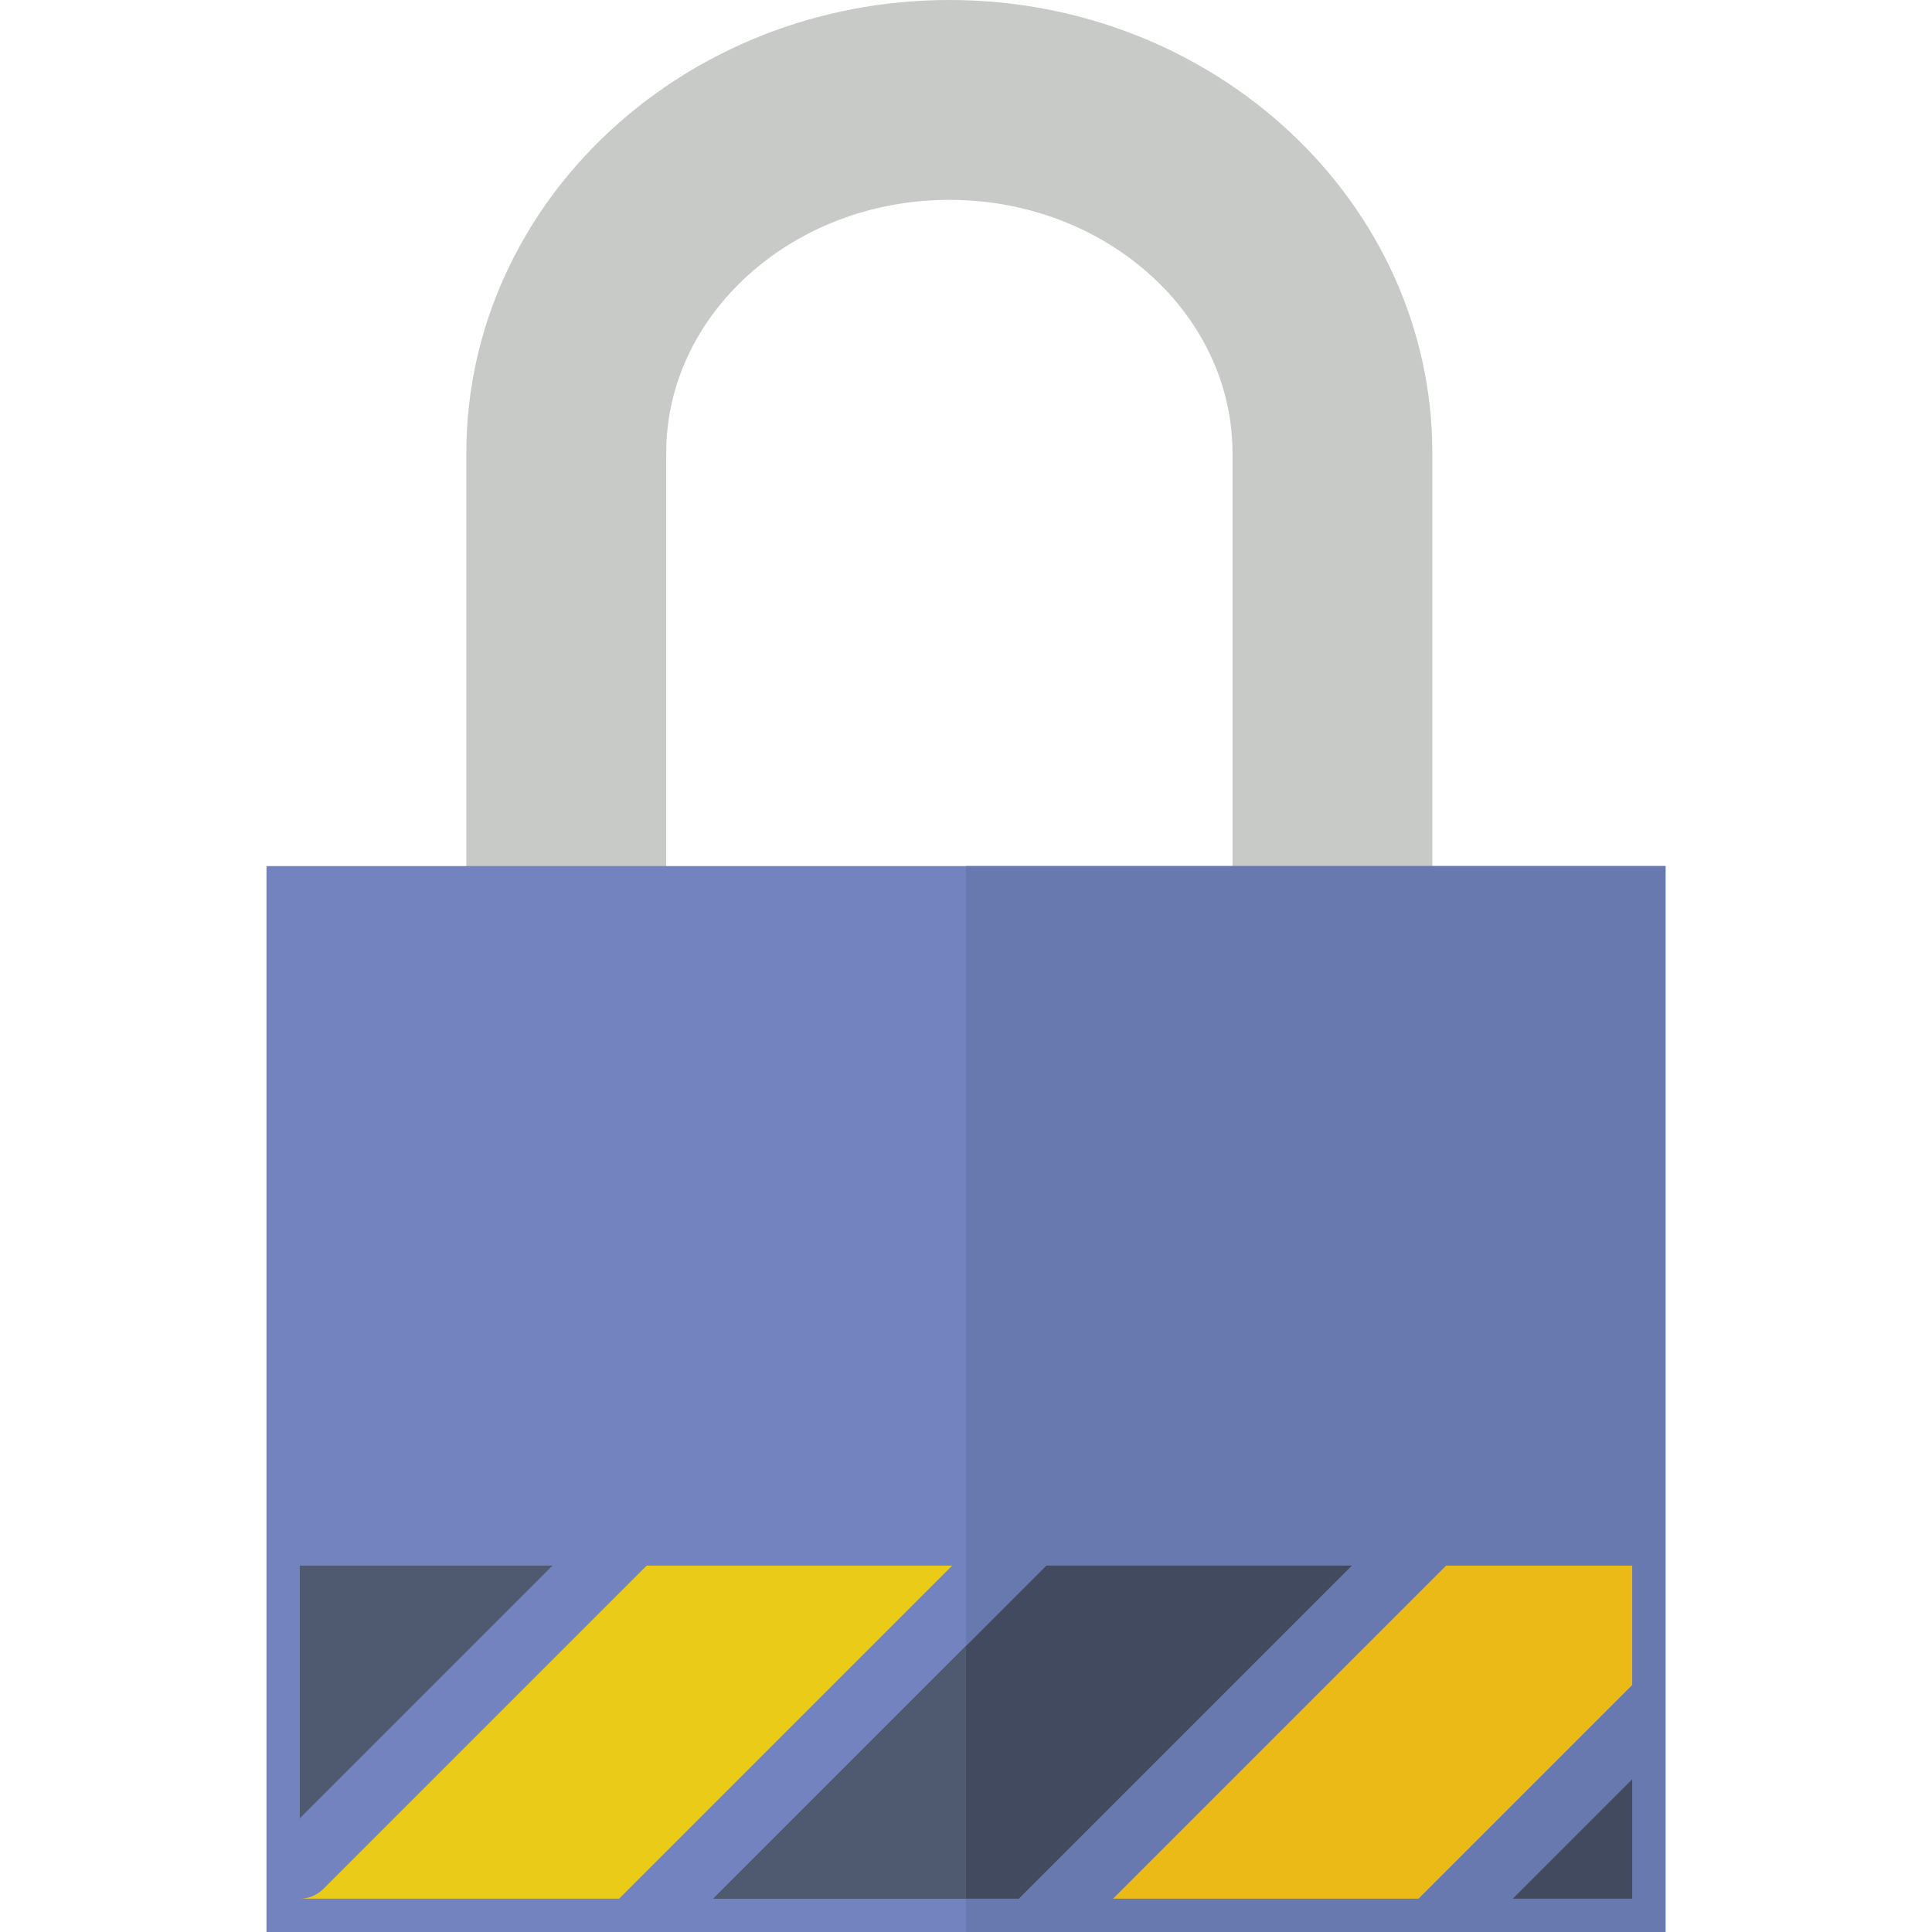
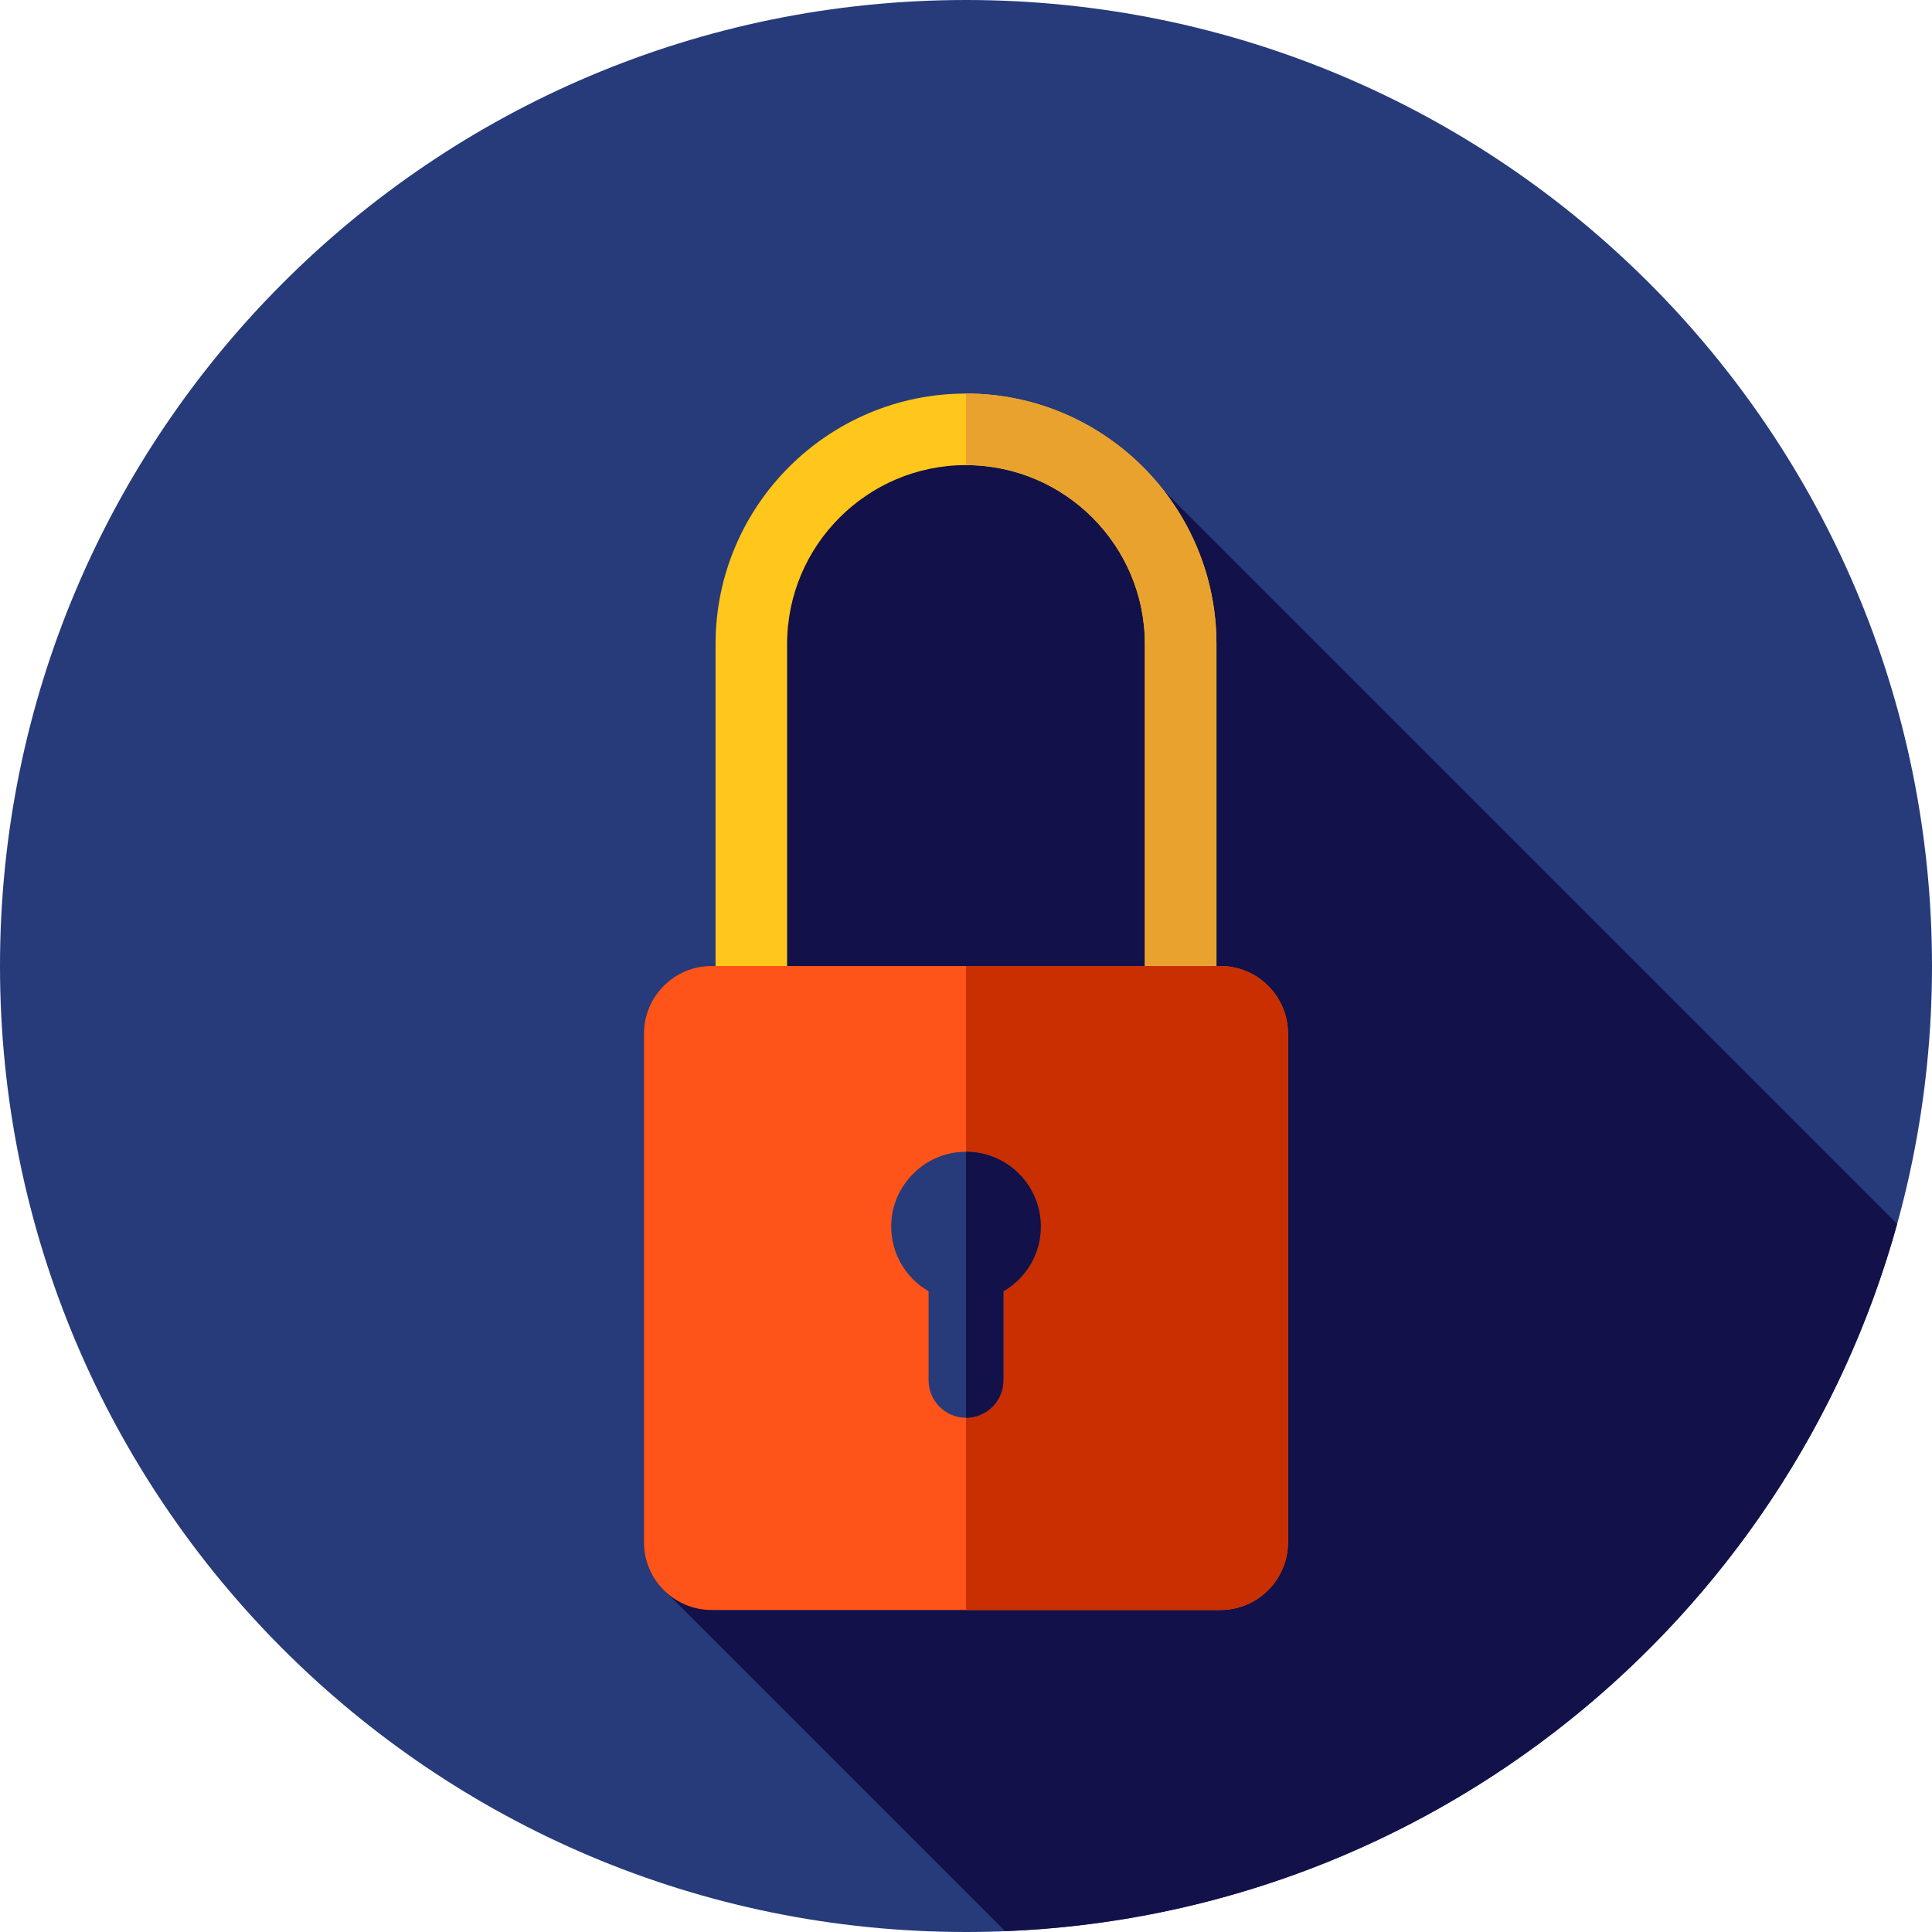
- <svg xmlns="http://www.w3.org/2000/svg" version="1.1" id="Capa_1" x="0px" y="0px" viewBox="0 0 58 58" style="enable-background:new 0 0 58 58;" xml:space="preserve">
-   <path style="fill:#C7CAC7;stroke:#C7CAC7;stroke-width:2;stroke-miterlimit:10;" d="M42,32H15V13.601C15,6.652,21.056,1,28.5,1  S42,6.652,42,13.601V32z M19,28h19V13.601C38,8.858,33.738,5,28.5,5S19,8.858,19,13.601V28z" />
-   <rect x="8" y="26" style="fill:#7383BF;" width="42" height="32" />
-   <rect x="29" y="26" style="fill:#6879AF;" width="21" height="32" />
-   <polygon style="fill:#EBBA16;" points="42.586,57 49,50.586 49,47 43.414,47 33.414,57 " />
-   <polygon style="fill:#4F5970;" points="9,47 9,54.586 16.586,47 " />
-   <polygon style="fill:#424A60;" points="30.586,57 40.586,47 31.414,47 21.414,57 " />
-   <path style="fill:#EACC18;" d="M28.586,47h-9.172l-9.707,9.707C9.512,56.902,9.256,57,9,57h9.586L28.586,47z" />
-   <polygon style="fill:#424A60;" points="49,57 49,53.414 45.414,57 " />
-   <polygon style="fill:#4F5970;" points="29,49.414 21.414,57 29,57 " />
+ <svg xmlns="http://www.w3.org/2000/svg" version="1.1" id="Layer_1" x="0px" y="0px" viewBox="0 0 512 512" style="enable-background:new 0 0 512 512;" xml:space="preserve">
+   <circle style="fill:#273B7A;" cx="256" cy="256" r="256" />
+   <path style="fill:#121149;" d="M502.756,324.353L308.364,129.96l-32.539-11.011l-45.396,4.31l-31.318,33.185v87.488l-23.869,176.721  l91.12,91.12C379.495,507.268,473.733,429.358,502.756,324.353z" />
+   <path style="fill:#FFC61B;" d="M312.889,293.926c-5.236,0-9.481-4.246-9.481-9.482V170.667c0-26.14-21.268-47.407-47.407-47.407  s-47.407,21.268-47.407,47.407v113.778c0,5.236-4.246,9.482-9.481,9.482c-5.236,0-9.481-4.246-9.481-9.482V170.667  c0-36.597,29.774-66.37,66.37-66.37s66.37,29.774,66.37,66.37v113.778C322.37,289.68,318.124,293.926,312.889,293.926z" />
+   <path style="fill:#EAA22F;" d="M256,104.296v18.963c26.14,0,47.407,21.268,47.407,47.407v113.778c0,5.236,4.246,9.482,9.481,9.482  s9.481-4.246,9.481-9.482V170.667C322.37,134.07,292.597,104.296,256,104.296z" />
+   <path style="fill:#FF5419;" d="M323.375,426.667H188.623c-9.918,0-17.956-8.04-17.956-17.958V273.956  c0-9.918,8.04-17.958,17.956-17.958h134.753c9.918,0,17.958,8.04,17.958,17.958v134.753  C341.333,418.626,333.293,426.667,323.375,426.667z" />
+   <path style="fill:#C92F00;" d="M323.375,256H256v170.667h67.375c9.918,0,17.958-8.04,17.958-17.958V273.956  C341.333,264.04,333.293,256,323.375,256z" />
+   <path style="fill:#273B7A;" d="M275.825,325.053c0-11.695-10.125-21.023-22.087-19.699c-9.164,1.014-16.57,8.533-17.465,17.71  c-0.796,8.158,3.365,15.405,9.816,19.141v23.6c0,5.475,4.437,9.912,9.912,9.912l0,0c5.475,0,9.912-4.437,9.912-9.912v-23.6  C271.832,338.773,275.825,332.386,275.825,325.053z" />
+   <path style="fill:#121149;" d="M256,305.23v70.485c5.473,0,9.912-4.437,9.912-9.912v-23.6c5.92-3.429,9.912-9.818,9.912-17.151  C275.825,314.104,266.949,305.23,256,305.23z" />
  <g>
</g>
  <g>
</g>
  <g>
</g>
  <g>
</g>
  <g>
</g>
  <g>
</g>
  <g>
</g>
  <g>
</g>
  <g>
</g>
  <g>
</g>
  <g>
</g>
  <g>
</g>
  <g>
</g>
  <g>
</g>
  <g>
</g>
</svg>
